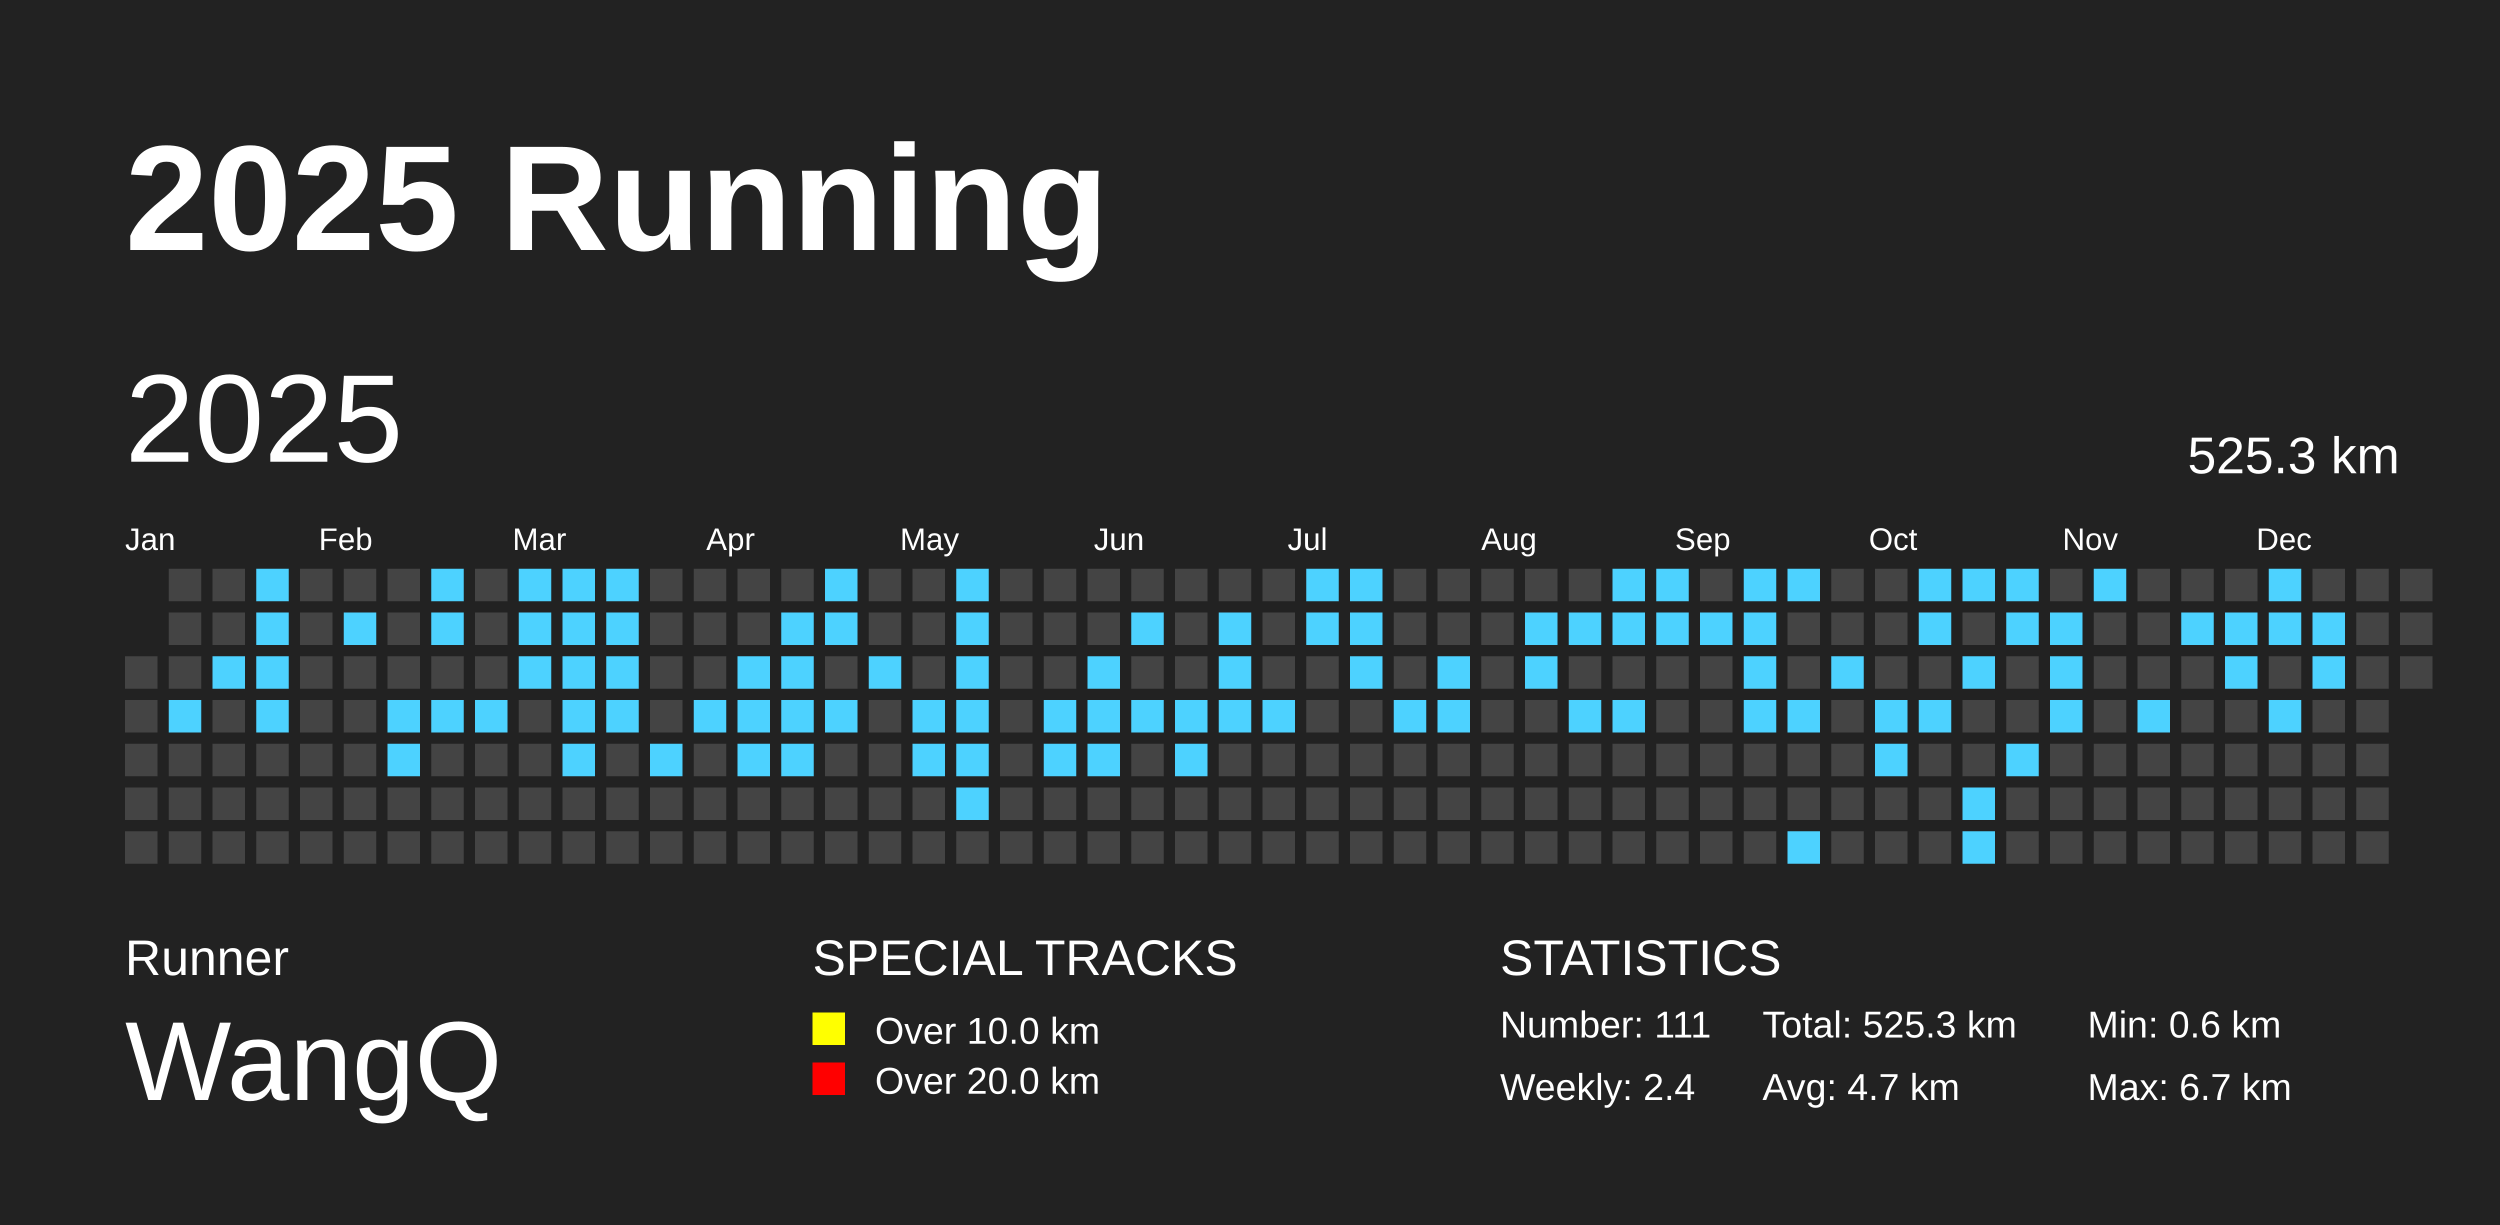
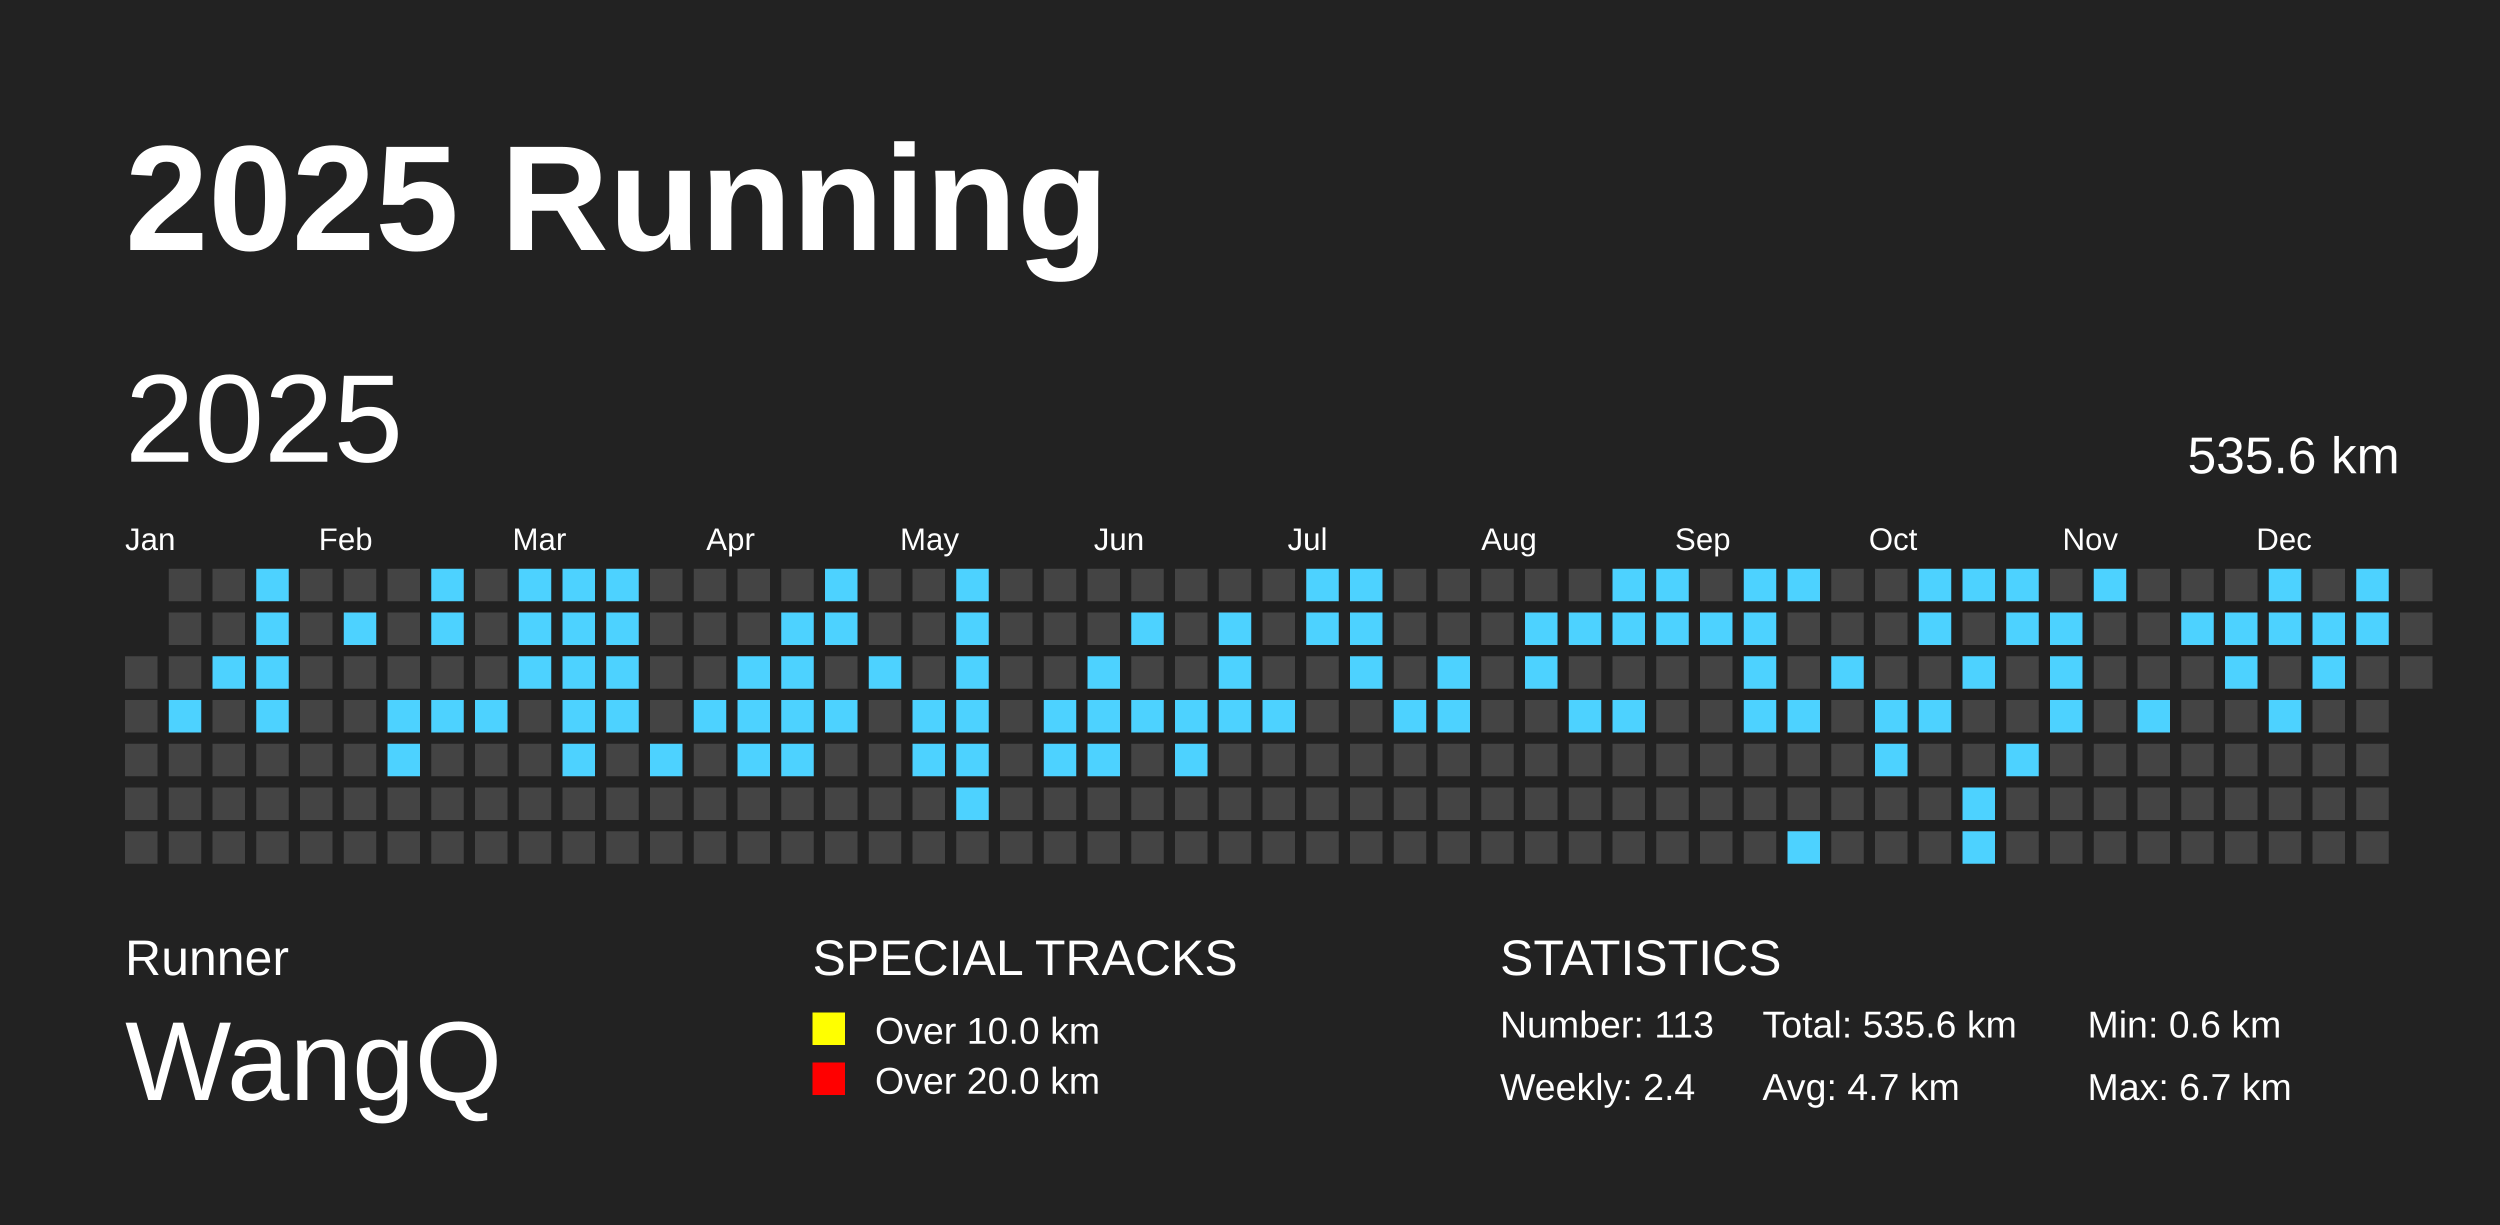
<svg xmlns="http://www.w3.org/2000/svg" baseProfile="full" height="98mm" version="1.1" viewBox="0,0,200,98" width="200mm">
  <defs />
  <rect fill="#222222" height="98" width="200" x="0" y="0" />
  <text fill="#FFFFFF" style="font-size:12px; font-family:Arial; font-weight:bold;" x="10" y="20">2025 Running</text>
  <text fill="#FFFFFF" style="font-size:4px; font-family:Arial" x="10" y="78">Runner</text>
  <text fill="#FFFFFF" style="font-size:9px; font-family:Arial" x="10" y="88">WangQ</text>
  <text fill="#FFFFFF" style="font-size:4px; font-family:Arial" x="65" y="78">SPECIAL TRACKS</text>
  <rect fill="yellow" height="2.6" width="2.6" x="65" y="81" />
  <text fill="#FFFFFF" style="font-size:3px; font-family:Arial" x="70" y="83.5">Over 10.0 km</text>
  <rect fill="red" height="2.6" width="2.6" x="65" y="85" />
  <text fill="#FFFFFF" style="font-size:3px; font-family:Arial" x="70" y="87.5">Over 20.0 km</text>
  <text fill="#FFFFFF" style="font-size:4px; font-family:Arial" x="120" y="78">STATISTICS</text>
-   <text fill="#FFFFFF" style="font-size:3px; font-family:Arial" x="120" y="83">Number: 111</text>
+   <text fill="#FFFFFF" style="font-size:3px; font-family:Arial" x="120" y="83">Number: 113</text>
  <text fill="#FFFFFF" style="font-size:3px; font-family:Arial" x="120" y="88">Weekly: 2.4</text>
-   <text fill="#FFFFFF" style="font-size:3px; font-family:Arial" x="141" y="83">Total: 525.3 km</text>
+   <text fill="#FFFFFF" style="font-size:3px; font-family:Arial" x="141" y="83">Total: 535.6 km</text>
  <text fill="#FFFFFF" style="font-size:3px; font-family:Arial" x="141" y="88">Avg: 4.7 km</text>
  <text fill="#FFFFFF" style="font-size:3px; font-family:Arial" x="167" y="83">Min: 0.6 km</text>
  <text fill="#FFFFFF" style="font-size:3px; font-family:Arial" x="167" y="88">Max: 6.7 km</text>
  <text dominant-baseline="hanging" fill="#FFFFFF" style="font-size:10.0px; font-family:Arial;" x="10" y="30">2025</text>
-   <text dominant-baseline="hanging" fill="#FFFFFF" style="font-size:4.125px; font-family:Arial;" x="175" y="35">525.3 km</text>
+   <text dominant-baseline="hanging" fill="#FFFFFF" style="font-size:4.125px; font-family:Arial;" x="175" y="35">535.6 km</text>
  <text fill="#FFFFFF" style="font-size:2.5px; font-family:Arial" x="10.0" y="44">Jan</text>
  <text fill="#FFFFFF" style="font-size:2.5px; font-family:Arial" x="25.5" y="44">Feb</text>
  <text fill="#FFFFFF" style="font-size:2.5px; font-family:Arial" x="41.0" y="44">Mar</text>
  <text fill="#FFFFFF" style="font-size:2.5px; font-family:Arial" x="56.5" y="44">Apr</text>
  <text fill="#FFFFFF" style="font-size:2.5px; font-family:Arial" x="72.0" y="44">May</text>
  <text fill="#FFFFFF" style="font-size:2.5px; font-family:Arial" x="87.5" y="44">Jun</text>
  <text fill="#FFFFFF" style="font-size:2.5px; font-family:Arial" x="103.0" y="44">Jul</text>
  <text fill="#FFFFFF" style="font-size:2.5px; font-family:Arial" x="118.5" y="44">Aug</text>
  <text fill="#FFFFFF" style="font-size:2.5px; font-family:Arial" x="134.0" y="44">Sep</text>
  <text fill="#FFFFFF" style="font-size:2.5px; font-family:Arial" x="149.5" y="44">Oct</text>
  <text fill="#FFFFFF" style="font-size:2.5px; font-family:Arial" x="165.0" y="44">Nov</text>
  <text fill="#FFFFFF" style="font-size:2.5px; font-family:Arial" x="180.5" y="44">Dec</text>
  <rect fill="#444444" height="2.6" width="2.6" x="10.0" y="52.5" />
  <rect fill="#444444" height="2.6" width="2.6" x="10.0" y="56.0" />
  <rect fill="#444444" height="2.6" width="2.6" x="10.0" y="59.5" />
  <rect fill="#444444" height="2.6" width="2.6" x="10.0" y="63.0" />
  <rect fill="#444444" height="2.6" width="2.6" x="10.0" y="66.5" />
  <rect fill="#444444" height="2.6" width="2.6" x="13.5" y="45.5" />
  <rect fill="#444444" height="2.6" width="2.6" x="13.5" y="49.0" />
  <rect fill="#444444" height="2.6" width="2.6" x="13.5" y="52.5" />
  <rect fill="#4DD2FF" height="2.6" width="2.6" x="13.5" y="56.0" />
  <rect fill="#444444" height="2.6" width="2.6" x="13.5" y="59.5" />
  <rect fill="#444444" height="2.6" width="2.6" x="13.5" y="63.0" />
  <rect fill="#444444" height="2.6" width="2.6" x="13.5" y="66.5" />
  <rect fill="#444444" height="2.6" width="2.6" x="17.0" y="45.5" />
  <rect fill="#444444" height="2.6" width="2.6" x="17.0" y="49.0" />
  <rect fill="#4DD2FF" height="2.6" width="2.6" x="17.0" y="52.5" />
  <rect fill="#444444" height="2.6" width="2.6" x="17.0" y="56.0" />
  <rect fill="#444444" height="2.6" width="2.6" x="17.0" y="59.5" />
  <rect fill="#444444" height="2.6" width="2.6" x="17.0" y="63.0" />
  <rect fill="#444444" height="2.6" width="2.6" x="17.0" y="66.5" />
  <rect fill="#4DD2FF" height="2.6" width="2.6" x="20.5" y="45.5" />
  <rect fill="#4DD2FF" height="2.6" width="2.6" x="20.5" y="49.0" />
  <rect fill="#4DD2FF" height="2.6" width="2.6" x="20.5" y="52.5" />
  <rect fill="#4DD2FF" height="2.6" width="2.6" x="20.5" y="56.0" />
  <rect fill="#444444" height="2.6" width="2.6" x="20.5" y="59.5" />
  <rect fill="#444444" height="2.6" width="2.6" x="20.5" y="63.0" />
  <rect fill="#444444" height="2.6" width="2.6" x="20.5" y="66.5" />
  <rect fill="#444444" height="2.6" width="2.6" x="24.0" y="45.5" />
  <rect fill="#444444" height="2.6" width="2.6" x="24.0" y="49.0" />
  <rect fill="#444444" height="2.6" width="2.6" x="24.0" y="52.5" />
  <rect fill="#444444" height="2.6" width="2.6" x="24.0" y="56.0" />
  <rect fill="#444444" height="2.6" width="2.6" x="24.0" y="59.5" />
  <rect fill="#444444" height="2.6" width="2.6" x="24.0" y="63.0" />
  <rect fill="#444444" height="2.6" width="2.6" x="24.0" y="66.5" />
  <rect fill="#444444" height="2.6" width="2.6" x="27.5" y="45.5" />
  <rect fill="#4DD2FF" height="2.6" width="2.6" x="27.5" y="49.0" />
  <rect fill="#444444" height="2.6" width="2.6" x="27.5" y="52.5" />
  <rect fill="#444444" height="2.6" width="2.6" x="27.5" y="56.0" />
  <rect fill="#444444" height="2.6" width="2.6" x="27.5" y="59.5" />
  <rect fill="#444444" height="2.6" width="2.6" x="27.5" y="63.0" />
  <rect fill="#444444" height="2.6" width="2.6" x="27.5" y="66.5" />
  <rect fill="#444444" height="2.6" width="2.6" x="31.0" y="45.5" />
  <rect fill="#444444" height="2.6" width="2.6" x="31.0" y="49.0" />
  <rect fill="#444444" height="2.6" width="2.6" x="31.0" y="52.5" />
  <rect fill="#4DD2FF" height="2.6" width="2.6" x="31.0" y="56.0" />
  <rect fill="#4DD2FF" height="2.6" width="2.6" x="31.0" y="59.5" />
  <rect fill="#444444" height="2.6" width="2.6" x="31.0" y="63.0" />
  <rect fill="#444444" height="2.6" width="2.6" x="31.0" y="66.5" />
  <rect fill="#4DD2FF" height="2.6" width="2.6" x="34.5" y="45.5" />
  <rect fill="#4DD2FF" height="2.6" width="2.6" x="34.5" y="49.0" />
  <rect fill="#444444" height="2.6" width="2.6" x="34.5" y="52.5" />
  <rect fill="#4DD2FF" height="2.6" width="2.6" x="34.5" y="56.0" />
  <rect fill="#444444" height="2.6" width="2.6" x="34.5" y="59.5" />
  <rect fill="#444444" height="2.6" width="2.6" x="34.5" y="63.0" />
  <rect fill="#444444" height="2.6" width="2.6" x="34.5" y="66.5" />
  <rect fill="#444444" height="2.6" width="2.6" x="38.0" y="45.5" />
  <rect fill="#444444" height="2.6" width="2.6" x="38.0" y="49.0" />
  <rect fill="#444444" height="2.6" width="2.6" x="38.0" y="52.5" />
  <rect fill="#4DD2FF" height="2.6" width="2.6" x="38.0" y="56.0" />
  <rect fill="#444444" height="2.6" width="2.6" x="38.0" y="59.5" />
  <rect fill="#444444" height="2.6" width="2.6" x="38.0" y="63.0" />
  <rect fill="#444444" height="2.6" width="2.6" x="38.0" y="66.5" />
  <rect fill="#4DD2FF" height="2.6" width="2.6" x="41.5" y="45.5" />
  <rect fill="#4DD2FF" height="2.6" width="2.6" x="41.5" y="49.0" />
  <rect fill="#4DD2FF" height="2.6" width="2.6" x="41.5" y="52.5" />
  <rect fill="#444444" height="2.6" width="2.6" x="41.5" y="56.0" />
  <rect fill="#444444" height="2.6" width="2.6" x="41.5" y="59.5" />
  <rect fill="#444444" height="2.6" width="2.6" x="41.5" y="63.0" />
  <rect fill="#444444" height="2.6" width="2.6" x="41.5" y="66.5" />
  <rect fill="#4DD2FF" height="2.6" width="2.6" x="45.0" y="45.5" />
  <rect fill="#4DD2FF" height="2.6" width="2.6" x="45.0" y="49.0" />
  <rect fill="#4DD2FF" height="2.6" width="2.6" x="45.0" y="52.5" />
  <rect fill="#4DD2FF" height="2.6" width="2.6" x="45.0" y="56.0" />
  <rect fill="#4DD2FF" height="2.6" width="2.6" x="45.0" y="59.5" />
  <rect fill="#444444" height="2.6" width="2.6" x="45.0" y="63.0" />
  <rect fill="#444444" height="2.6" width="2.6" x="45.0" y="66.5" />
  <rect fill="#4DD2FF" height="2.6" width="2.6" x="48.5" y="45.5" />
  <rect fill="#4DD2FF" height="2.6" width="2.6" x="48.5" y="49.0" />
  <rect fill="#4DD2FF" height="2.6" width="2.6" x="48.5" y="52.5" />
  <rect fill="#4DD2FF" height="2.6" width="2.6" x="48.5" y="56.0" />
  <rect fill="#444444" height="2.6" width="2.6" x="48.5" y="59.5" />
  <rect fill="#444444" height="2.6" width="2.6" x="48.5" y="63.0" />
  <rect fill="#444444" height="2.6" width="2.6" x="48.5" y="66.5" />
  <rect fill="#444444" height="2.6" width="2.6" x="52.0" y="45.5" />
  <rect fill="#444444" height="2.6" width="2.6" x="52.0" y="49.0" />
  <rect fill="#444444" height="2.6" width="2.6" x="52.0" y="52.5" />
  <rect fill="#444444" height="2.6" width="2.6" x="52.0" y="56.0" />
  <rect fill="#4DD2FF" height="2.6" width="2.6" x="52.0" y="59.5" />
  <rect fill="#444444" height="2.6" width="2.6" x="52.0" y="63.0" />
  <rect fill="#444444" height="2.6" width="2.6" x="52.0" y="66.5" />
  <rect fill="#444444" height="2.6" width="2.6" x="55.5" y="45.5" />
  <rect fill="#444444" height="2.6" width="2.6" x="55.5" y="49.0" />
  <rect fill="#444444" height="2.6" width="2.6" x="55.5" y="52.5" />
  <rect fill="#4DD2FF" height="2.6" width="2.6" x="55.5" y="56.0" />
  <rect fill="#444444" height="2.6" width="2.6" x="55.5" y="59.5" />
  <rect fill="#444444" height="2.6" width="2.6" x="55.5" y="63.0" />
  <rect fill="#444444" height="2.6" width="2.6" x="55.5" y="66.5" />
  <rect fill="#444444" height="2.6" width="2.6" x="59.0" y="45.5" />
  <rect fill="#444444" height="2.6" width="2.6" x="59.0" y="49.0" />
  <rect fill="#4DD2FF" height="2.6" width="2.6" x="59.0" y="52.5" />
  <rect fill="#4DD2FF" height="2.6" width="2.6" x="59.0" y="56.0" />
  <rect fill="#4DD2FF" height="2.6" width="2.6" x="59.0" y="59.5" />
  <rect fill="#444444" height="2.6" width="2.6" x="59.0" y="63.0" />
  <rect fill="#444444" height="2.6" width="2.6" x="59.0" y="66.5" />
  <rect fill="#444444" height="2.6" width="2.6" x="62.5" y="45.5" />
  <rect fill="#4DD2FF" height="2.6" width="2.6" x="62.5" y="49.0" />
  <rect fill="#4DD2FF" height="2.6" width="2.6" x="62.5" y="52.5" />
  <rect fill="#4DD2FF" height="2.6" width="2.6" x="62.5" y="56.0" />
  <rect fill="#4DD2FF" height="2.6" width="2.6" x="62.5" y="59.5" />
  <rect fill="#444444" height="2.6" width="2.6" x="62.5" y="63.0" />
  <rect fill="#444444" height="2.6" width="2.6" x="62.5" y="66.5" />
  <rect fill="#4DD2FF" height="2.6" width="2.6" x="66.0" y="45.5" />
  <rect fill="#4DD2FF" height="2.6" width="2.6" x="66.0" y="49.0" />
  <rect fill="#444444" height="2.6" width="2.6" x="66.0" y="52.5" />
  <rect fill="#4DD2FF" height="2.6" width="2.6" x="66.0" y="56.0" />
  <rect fill="#444444" height="2.6" width="2.6" x="66.0" y="59.5" />
  <rect fill="#444444" height="2.6" width="2.6" x="66.0" y="63.0" />
  <rect fill="#444444" height="2.6" width="2.6" x="66.0" y="66.5" />
  <rect fill="#444444" height="2.6" width="2.6" x="69.5" y="45.5" />
  <rect fill="#444444" height="2.6" width="2.6" x="69.5" y="49.0" />
  <rect fill="#4DD2FF" height="2.6" width="2.6" x="69.5" y="52.5" />
  <rect fill="#444444" height="2.6" width="2.6" x="69.5" y="56.0" />
  <rect fill="#444444" height="2.6" width="2.6" x="69.5" y="59.5" />
  <rect fill="#444444" height="2.6" width="2.6" x="69.5" y="63.0" />
  <rect fill="#444444" height="2.6" width="2.6" x="69.5" y="66.5" />
  <rect fill="#444444" height="2.6" width="2.6" x="73.0" y="45.5" />
  <rect fill="#444444" height="2.6" width="2.6" x="73.0" y="49.0" />
  <rect fill="#444444" height="2.6" width="2.6" x="73.0" y="52.5" />
  <rect fill="#4DD2FF" height="2.6" width="2.6" x="73.0" y="56.0" />
  <rect fill="#4DD2FF" height="2.6" width="2.6" x="73.0" y="59.5" />
  <rect fill="#444444" height="2.6" width="2.6" x="73.0" y="63.0" />
  <rect fill="#444444" height="2.6" width="2.6" x="73.0" y="66.5" />
  <rect fill="#4DD2FF" height="2.6" width="2.6" x="76.5" y="45.5" />
  <rect fill="#4DD2FF" height="2.6" width="2.6" x="76.5" y="49.0" />
  <rect fill="#4DD2FF" height="2.6" width="2.6" x="76.5" y="52.5" />
  <rect fill="#4DD2FF" height="2.6" width="2.6" x="76.5" y="56.0" />
  <rect fill="#4DD2FF" height="2.6" width="2.6" x="76.5" y="59.5" />
  <rect fill="#4DD2FF" height="2.6" width="2.6" x="76.5" y="63.0" />
  <rect fill="#444444" height="2.6" width="2.6" x="76.5" y="66.5" />
  <rect fill="#444444" height="2.6" width="2.6" x="80.0" y="45.5" />
  <rect fill="#444444" height="2.6" width="2.6" x="80.0" y="49.0" />
  <rect fill="#444444" height="2.6" width="2.6" x="80.0" y="52.5" />
  <rect fill="#444444" height="2.6" width="2.6" x="80.0" y="56.0" />
  <rect fill="#444444" height="2.6" width="2.6" x="80.0" y="59.5" />
  <rect fill="#444444" height="2.6" width="2.6" x="80.0" y="63.0" />
  <rect fill="#444444" height="2.6" width="2.6" x="80.0" y="66.5" />
  <rect fill="#444444" height="2.6" width="2.6" x="83.5" y="45.5" />
  <rect fill="#444444" height="2.6" width="2.6" x="83.5" y="49.0" />
  <rect fill="#444444" height="2.6" width="2.6" x="83.5" y="52.5" />
  <rect fill="#4DD2FF" height="2.6" width="2.6" x="83.5" y="56.0" />
  <rect fill="#4DD2FF" height="2.6" width="2.6" x="83.5" y="59.5" />
  <rect fill="#444444" height="2.6" width="2.6" x="83.5" y="63.0" />
  <rect fill="#444444" height="2.6" width="2.6" x="83.5" y="66.5" />
  <rect fill="#444444" height="2.6" width="2.6" x="87.0" y="45.5" />
  <rect fill="#444444" height="2.6" width="2.6" x="87.0" y="49.0" />
  <rect fill="#4DD2FF" height="2.6" width="2.6" x="87.0" y="52.5" />
  <rect fill="#4DD2FF" height="2.6" width="2.6" x="87.0" y="56.0" />
  <rect fill="#4DD2FF" height="2.6" width="2.6" x="87.0" y="59.5" />
  <rect fill="#444444" height="2.6" width="2.6" x="87.0" y="63.0" />
  <rect fill="#444444" height="2.6" width="2.6" x="87.0" y="66.5" />
  <rect fill="#444444" height="2.6" width="2.6" x="90.5" y="45.5" />
  <rect fill="#4DD2FF" height="2.6" width="2.6" x="90.5" y="49.0" />
  <rect fill="#444444" height="2.6" width="2.6" x="90.5" y="52.5" />
  <rect fill="#4DD2FF" height="2.6" width="2.6" x="90.5" y="56.0" />
  <rect fill="#444444" height="2.6" width="2.6" x="90.5" y="59.5" />
  <rect fill="#444444" height="2.6" width="2.6" x="90.5" y="63.0" />
  <rect fill="#444444" height="2.6" width="2.6" x="90.5" y="66.5" />
  <rect fill="#444444" height="2.6" width="2.6" x="94.0" y="45.5" />
  <rect fill="#444444" height="2.6" width="2.6" x="94.0" y="49.0" />
  <rect fill="#444444" height="2.6" width="2.6" x="94.0" y="52.5" />
  <rect fill="#4DD2FF" height="2.6" width="2.6" x="94.0" y="56.0" />
  <rect fill="#4DD2FF" height="2.6" width="2.6" x="94.0" y="59.5" />
  <rect fill="#444444" height="2.6" width="2.6" x="94.0" y="63.0" />
  <rect fill="#444444" height="2.6" width="2.6" x="94.0" y="66.5" />
  <rect fill="#444444" height="2.6" width="2.6" x="97.5" y="45.5" />
  <rect fill="#4DD2FF" height="2.6" width="2.6" x="97.5" y="49.0" />
  <rect fill="#4DD2FF" height="2.6" width="2.6" x="97.5" y="52.5" />
  <rect fill="#4DD2FF" height="2.6" width="2.6" x="97.5" y="56.0" />
  <rect fill="#444444" height="2.6" width="2.6" x="97.5" y="59.5" />
  <rect fill="#444444" height="2.6" width="2.6" x="97.5" y="63.0" />
  <rect fill="#444444" height="2.6" width="2.6" x="97.5" y="66.5" />
  <rect fill="#444444" height="2.6" width="2.6" x="101.0" y="45.5" />
  <rect fill="#444444" height="2.6" width="2.6" x="101.0" y="49.0" />
  <rect fill="#444444" height="2.6" width="2.6" x="101.0" y="52.5" />
  <rect fill="#4DD2FF" height="2.6" width="2.6" x="101.0" y="56.0" />
  <rect fill="#444444" height="2.6" width="2.6" x="101.0" y="59.5" />
  <rect fill="#444444" height="2.6" width="2.6" x="101.0" y="63.0" />
  <rect fill="#444444" height="2.6" width="2.6" x="101.0" y="66.5" />
  <rect fill="#4DD2FF" height="2.6" width="2.6" x="104.5" y="45.5" />
  <rect fill="#4DD2FF" height="2.6" width="2.6" x="104.5" y="49.0" />
  <rect fill="#444444" height="2.6" width="2.6" x="104.5" y="52.5" />
  <rect fill="#444444" height="2.6" width="2.6" x="104.5" y="56.0" />
  <rect fill="#444444" height="2.6" width="2.6" x="104.5" y="59.5" />
  <rect fill="#444444" height="2.6" width="2.6" x="104.5" y="63.0" />
  <rect fill="#444444" height="2.6" width="2.6" x="104.5" y="66.5" />
  <rect fill="#4DD2FF" height="2.6" width="2.6" x="108.0" y="45.5" />
  <rect fill="#4DD2FF" height="2.6" width="2.6" x="108.0" y="49.0" />
  <rect fill="#4DD2FF" height="2.6" width="2.6" x="108.0" y="52.5" />
  <rect fill="#444444" height="2.6" width="2.6" x="108.0" y="56.0" />
  <rect fill="#444444" height="2.6" width="2.6" x="108.0" y="59.5" />
  <rect fill="#444444" height="2.6" width="2.6" x="108.0" y="63.0" />
  <rect fill="#444444" height="2.6" width="2.6" x="108.0" y="66.5" />
  <rect fill="#444444" height="2.6" width="2.6" x="111.5" y="45.5" />
  <rect fill="#444444" height="2.6" width="2.6" x="111.5" y="49.0" />
  <rect fill="#444444" height="2.6" width="2.6" x="111.5" y="52.5" />
  <rect fill="#4DD2FF" height="2.6" width="2.6" x="111.5" y="56.0" />
  <rect fill="#444444" height="2.6" width="2.6" x="111.5" y="59.5" />
  <rect fill="#444444" height="2.6" width="2.6" x="111.5" y="63.0" />
  <rect fill="#444444" height="2.6" width="2.6" x="111.5" y="66.5" />
  <rect fill="#444444" height="2.6" width="2.6" x="115.0" y="45.5" />
  <rect fill="#444444" height="2.6" width="2.6" x="115.0" y="49.0" />
  <rect fill="#4DD2FF" height="2.6" width="2.6" x="115.0" y="52.5" />
  <rect fill="#4DD2FF" height="2.6" width="2.6" x="115.0" y="56.0" />
  <rect fill="#444444" height="2.6" width="2.6" x="115.0" y="59.5" />
  <rect fill="#444444" height="2.6" width="2.6" x="115.0" y="63.0" />
  <rect fill="#444444" height="2.6" width="2.6" x="115.0" y="66.5" />
  <rect fill="#444444" height="2.6" width="2.6" x="118.5" y="45.5" />
  <rect fill="#444444" height="2.6" width="2.6" x="118.5" y="49.0" />
  <rect fill="#444444" height="2.6" width="2.6" x="118.5" y="52.5" />
  <rect fill="#444444" height="2.6" width="2.6" x="118.5" y="56.0" />
  <rect fill="#444444" height="2.6" width="2.6" x="118.5" y="59.5" />
  <rect fill="#444444" height="2.6" width="2.6" x="118.5" y="63.0" />
  <rect fill="#444444" height="2.6" width="2.6" x="118.5" y="66.5" />
  <rect fill="#444444" height="2.6" width="2.6" x="122.0" y="45.5" />
  <rect fill="#4DD2FF" height="2.6" width="2.6" x="122.0" y="49.0" />
  <rect fill="#4DD2FF" height="2.6" width="2.6" x="122.0" y="52.5" />
  <rect fill="#444444" height="2.6" width="2.6" x="122.0" y="56.0" />
  <rect fill="#444444" height="2.6" width="2.6" x="122.0" y="59.5" />
  <rect fill="#444444" height="2.6" width="2.6" x="122.0" y="63.0" />
  <rect fill="#444444" height="2.6" width="2.6" x="122.0" y="66.5" />
  <rect fill="#444444" height="2.6" width="2.6" x="125.5" y="45.5" />
  <rect fill="#4DD2FF" height="2.6" width="2.6" x="125.5" y="49.0" />
  <rect fill="#444444" height="2.6" width="2.6" x="125.5" y="52.5" />
  <rect fill="#4DD2FF" height="2.6" width="2.6" x="125.5" y="56.0" />
  <rect fill="#444444" height="2.6" width="2.6" x="125.5" y="59.5" />
  <rect fill="#444444" height="2.6" width="2.6" x="125.5" y="63.0" />
  <rect fill="#444444" height="2.6" width="2.6" x="125.5" y="66.5" />
  <rect fill="#4DD2FF" height="2.6" width="2.6" x="129.0" y="45.5" />
  <rect fill="#4DD2FF" height="2.6" width="2.6" x="129.0" y="49.0" />
  <rect fill="#444444" height="2.6" width="2.6" x="129.0" y="52.5" />
  <rect fill="#4DD2FF" height="2.6" width="2.6" x="129.0" y="56.0" />
  <rect fill="#444444" height="2.6" width="2.6" x="129.0" y="59.5" />
  <rect fill="#444444" height="2.6" width="2.6" x="129.0" y="63.0" />
  <rect fill="#444444" height="2.6" width="2.6" x="129.0" y="66.5" />
  <rect fill="#4DD2FF" height="2.6" width="2.6" x="132.5" y="45.5" />
  <rect fill="#4DD2FF" height="2.6" width="2.6" x="132.5" y="49.0" />
  <rect fill="#444444" height="2.6" width="2.6" x="132.5" y="52.5" />
  <rect fill="#444444" height="2.6" width="2.6" x="132.5" y="56.0" />
  <rect fill="#444444" height="2.6" width="2.6" x="132.5" y="59.5" />
  <rect fill="#444444" height="2.6" width="2.6" x="132.5" y="63.0" />
  <rect fill="#444444" height="2.6" width="2.6" x="132.5" y="66.5" />
  <rect fill="#444444" height="2.6" width="2.6" x="136.0" y="45.5" />
  <rect fill="#4DD2FF" height="2.6" width="2.6" x="136.0" y="49.0" />
  <rect fill="#444444" height="2.6" width="2.6" x="136.0" y="52.5" />
  <rect fill="#444444" height="2.6" width="2.6" x="136.0" y="56.0" />
  <rect fill="#444444" height="2.6" width="2.6" x="136.0" y="59.5" />
  <rect fill="#444444" height="2.6" width="2.6" x="136.0" y="63.0" />
  <rect fill="#444444" height="2.6" width="2.6" x="136.0" y="66.5" />
  <rect fill="#4DD2FF" height="2.6" width="2.6" x="139.5" y="45.5" />
  <rect fill="#4DD2FF" height="2.6" width="2.6" x="139.5" y="49.0" />
  <rect fill="#4DD2FF" height="2.6" width="2.6" x="139.5" y="52.5" />
  <rect fill="#4DD2FF" height="2.6" width="2.6" x="139.5" y="56.0" />
  <rect fill="#444444" height="2.6" width="2.6" x="139.5" y="59.5" />
  <rect fill="#444444" height="2.6" width="2.6" x="139.5" y="63.0" />
  <rect fill="#444444" height="2.6" width="2.6" x="139.5" y="66.5" />
  <rect fill="#4DD2FF" height="2.6" width="2.6" x="143.0" y="45.5" />
  <rect fill="#444444" height="2.6" width="2.6" x="143.0" y="49.0" />
  <rect fill="#444444" height="2.6" width="2.6" x="143.0" y="52.5" />
  <rect fill="#4DD2FF" height="2.6" width="2.6" x="143.0" y="56.0" />
  <rect fill="#444444" height="2.6" width="2.6" x="143.0" y="59.5" />
  <rect fill="#444444" height="2.6" width="2.6" x="143.0" y="63.0" />
  <rect fill="#4DD2FF" height="2.6" width="2.6" x="143.0" y="66.5" />
  <rect fill="#444444" height="2.6" width="2.6" x="146.5" y="45.5" />
  <rect fill="#444444" height="2.6" width="2.6" x="146.5" y="49.0" />
  <rect fill="#4DD2FF" height="2.6" width="2.6" x="146.5" y="52.5" />
  <rect fill="#444444" height="2.6" width="2.6" x="146.5" y="56.0" />
  <rect fill="#444444" height="2.6" width="2.6" x="146.5" y="59.5" />
  <rect fill="#444444" height="2.6" width="2.6" x="146.5" y="63.0" />
  <rect fill="#444444" height="2.6" width="2.6" x="146.5" y="66.5" />
  <rect fill="#444444" height="2.6" width="2.6" x="150.0" y="45.5" />
  <rect fill="#444444" height="2.6" width="2.6" x="150.0" y="49.0" />
  <rect fill="#444444" height="2.6" width="2.6" x="150.0" y="52.5" />
  <rect fill="#4DD2FF" height="2.6" width="2.6" x="150.0" y="56.0" />
  <rect fill="#4DD2FF" height="2.6" width="2.6" x="150.0" y="59.5" />
  <rect fill="#444444" height="2.6" width="2.6" x="150.0" y="63.0" />
  <rect fill="#444444" height="2.6" width="2.6" x="150.0" y="66.5" />
  <rect fill="#4DD2FF" height="2.6" width="2.6" x="153.5" y="45.5" />
  <rect fill="#4DD2FF" height="2.6" width="2.6" x="153.5" y="49.0" />
  <rect fill="#444444" height="2.6" width="2.6" x="153.5" y="52.5" />
  <rect fill="#4DD2FF" height="2.6" width="2.6" x="153.5" y="56.0" />
  <rect fill="#444444" height="2.6" width="2.6" x="153.5" y="59.5" />
  <rect fill="#444444" height="2.6" width="2.6" x="153.5" y="63.0" />
  <rect fill="#444444" height="2.6" width="2.6" x="153.5" y="66.5" />
  <rect fill="#4DD2FF" height="2.6" width="2.6" x="157.0" y="45.5" />
  <rect fill="#444444" height="2.6" width="2.6" x="157.0" y="49.0" />
  <rect fill="#4DD2FF" height="2.6" width="2.6" x="157.0" y="52.5" />
  <rect fill="#444444" height="2.6" width="2.6" x="157.0" y="56.0" />
  <rect fill="#444444" height="2.6" width="2.6" x="157.0" y="59.5" />
  <rect fill="#4DD2FF" height="2.6" width="2.6" x="157.0" y="63.0" />
  <rect fill="#4DD2FF" height="2.6" width="2.6" x="157.0" y="66.5" />
  <rect fill="#4DD2FF" height="2.6" width="2.6" x="160.5" y="45.5" />
  <rect fill="#4DD2FF" height="2.6" width="2.6" x="160.5" y="49.0" />
  <rect fill="#444444" height="2.6" width="2.6" x="160.5" y="52.5" />
  <rect fill="#444444" height="2.6" width="2.6" x="160.5" y="56.0" />
  <rect fill="#4DD2FF" height="2.6" width="2.6" x="160.5" y="59.5" />
  <rect fill="#444444" height="2.6" width="2.6" x="160.5" y="63.0" />
  <rect fill="#444444" height="2.6" width="2.6" x="160.5" y="66.5" />
  <rect fill="#444444" height="2.6" width="2.6" x="164.0" y="45.5" />
  <rect fill="#4DD2FF" height="2.6" width="2.6" x="164.0" y="49.0" />
  <rect fill="#4DD2FF" height="2.6" width="2.6" x="164.0" y="52.5" />
  <rect fill="#4DD2FF" height="2.6" width="2.6" x="164.0" y="56.0" />
  <rect fill="#444444" height="2.6" width="2.6" x="164.0" y="59.5" />
  <rect fill="#444444" height="2.6" width="2.6" x="164.0" y="63.0" />
  <rect fill="#444444" height="2.6" width="2.6" x="164.0" y="66.5" />
  <rect fill="#4DD2FF" height="2.6" width="2.6" x="167.5" y="45.5" />
  <rect fill="#444444" height="2.6" width="2.6" x="167.5" y="49.0" />
  <rect fill="#444444" height="2.6" width="2.6" x="167.5" y="52.5" />
  <rect fill="#444444" height="2.6" width="2.6" x="167.5" y="56.0" />
  <rect fill="#444444" height="2.6" width="2.6" x="167.5" y="59.5" />
  <rect fill="#444444" height="2.6" width="2.6" x="167.5" y="63.0" />
  <rect fill="#444444" height="2.6" width="2.6" x="167.5" y="66.5" />
  <rect fill="#444444" height="2.6" width="2.6" x="171.0" y="45.5" />
  <rect fill="#444444" height="2.6" width="2.6" x="171.0" y="49.0" />
  <rect fill="#444444" height="2.6" width="2.6" x="171.0" y="52.5" />
  <rect fill="#4DD2FF" height="2.6" width="2.6" x="171.0" y="56.0" />
  <rect fill="#444444" height="2.6" width="2.6" x="171.0" y="59.5" />
  <rect fill="#444444" height="2.6" width="2.6" x="171.0" y="63.0" />
  <rect fill="#444444" height="2.6" width="2.6" x="171.0" y="66.5" />
  <rect fill="#444444" height="2.6" width="2.6" x="174.5" y="45.5" />
  <rect fill="#4DD2FF" height="2.6" width="2.6" x="174.5" y="49.0" />
  <rect fill="#444444" height="2.6" width="2.6" x="174.5" y="52.5" />
  <rect fill="#444444" height="2.6" width="2.6" x="174.5" y="56.0" />
  <rect fill="#444444" height="2.6" width="2.6" x="174.5" y="59.5" />
  <rect fill="#444444" height="2.6" width="2.6" x="174.5" y="63.0" />
  <rect fill="#444444" height="2.6" width="2.6" x="174.5" y="66.5" />
  <rect fill="#444444" height="2.6" width="2.6" x="178.0" y="45.5" />
  <rect fill="#4DD2FF" height="2.6" width="2.6" x="178.0" y="49.0" />
  <rect fill="#4DD2FF" height="2.6" width="2.6" x="178.0" y="52.5" />
  <rect fill="#444444" height="2.6" width="2.6" x="178.0" y="56.0" />
  <rect fill="#444444" height="2.6" width="2.6" x="178.0" y="59.5" />
  <rect fill="#444444" height="2.6" width="2.6" x="178.0" y="63.0" />
  <rect fill="#444444" height="2.6" width="2.6" x="178.0" y="66.5" />
  <rect fill="#4DD2FF" height="2.6" width="2.6" x="181.5" y="45.5" />
  <rect fill="#4DD2FF" height="2.6" width="2.6" x="181.5" y="49.0" />
  <rect fill="#444444" height="2.6" width="2.6" x="181.5" y="52.5" />
  <rect fill="#4DD2FF" height="2.6" width="2.6" x="181.5" y="56.0" />
  <rect fill="#444444" height="2.6" width="2.6" x="181.5" y="59.5" />
  <rect fill="#444444" height="2.6" width="2.6" x="181.5" y="63.0" />
  <rect fill="#444444" height="2.6" width="2.6" x="181.5" y="66.5" />
  <rect fill="#444444" height="2.6" width="2.6" x="185.0" y="45.5" />
  <rect fill="#4DD2FF" height="2.6" width="2.6" x="185.0" y="49.0" />
  <rect fill="#4DD2FF" height="2.6" width="2.6" x="185.0" y="52.5" />
  <rect fill="#444444" height="2.6" width="2.6" x="185.0" y="56.0" />
  <rect fill="#444444" height="2.6" width="2.6" x="185.0" y="59.5" />
  <rect fill="#444444" height="2.6" width="2.6" x="185.0" y="63.0" />
  <rect fill="#444444" height="2.6" width="2.6" x="185.0" y="66.5" />
-   <rect fill="#444444" height="2.6" width="2.6" x="188.5" y="45.5" />
-   <rect fill="#444444" height="2.6" width="2.6" x="188.5" y="49.0" />
+   <rect fill="#4DD2FF" height="2.6" width="2.6" x="188.5" y="45.5" />
+   <rect fill="#4DD2FF" height="2.6" width="2.6" x="188.5" y="49.0" />
  <rect fill="#444444" height="2.6" width="2.6" x="188.5" y="52.5" />
  <rect fill="#444444" height="2.6" width="2.6" x="188.5" y="56.0" />
  <rect fill="#444444" height="2.6" width="2.6" x="188.5" y="59.5" />
  <rect fill="#444444" height="2.6" width="2.6" x="188.5" y="63.0" />
  <rect fill="#444444" height="2.6" width="2.6" x="188.5" y="66.5" />
  <rect fill="#444444" height="2.6" width="2.6" x="192.0" y="45.5" />
  <rect fill="#444444" height="2.6" width="2.6" x="192.0" y="49.0" />
  <rect fill="#444444" height="2.6" width="2.6" x="192.0" y="52.5" />
</svg>
